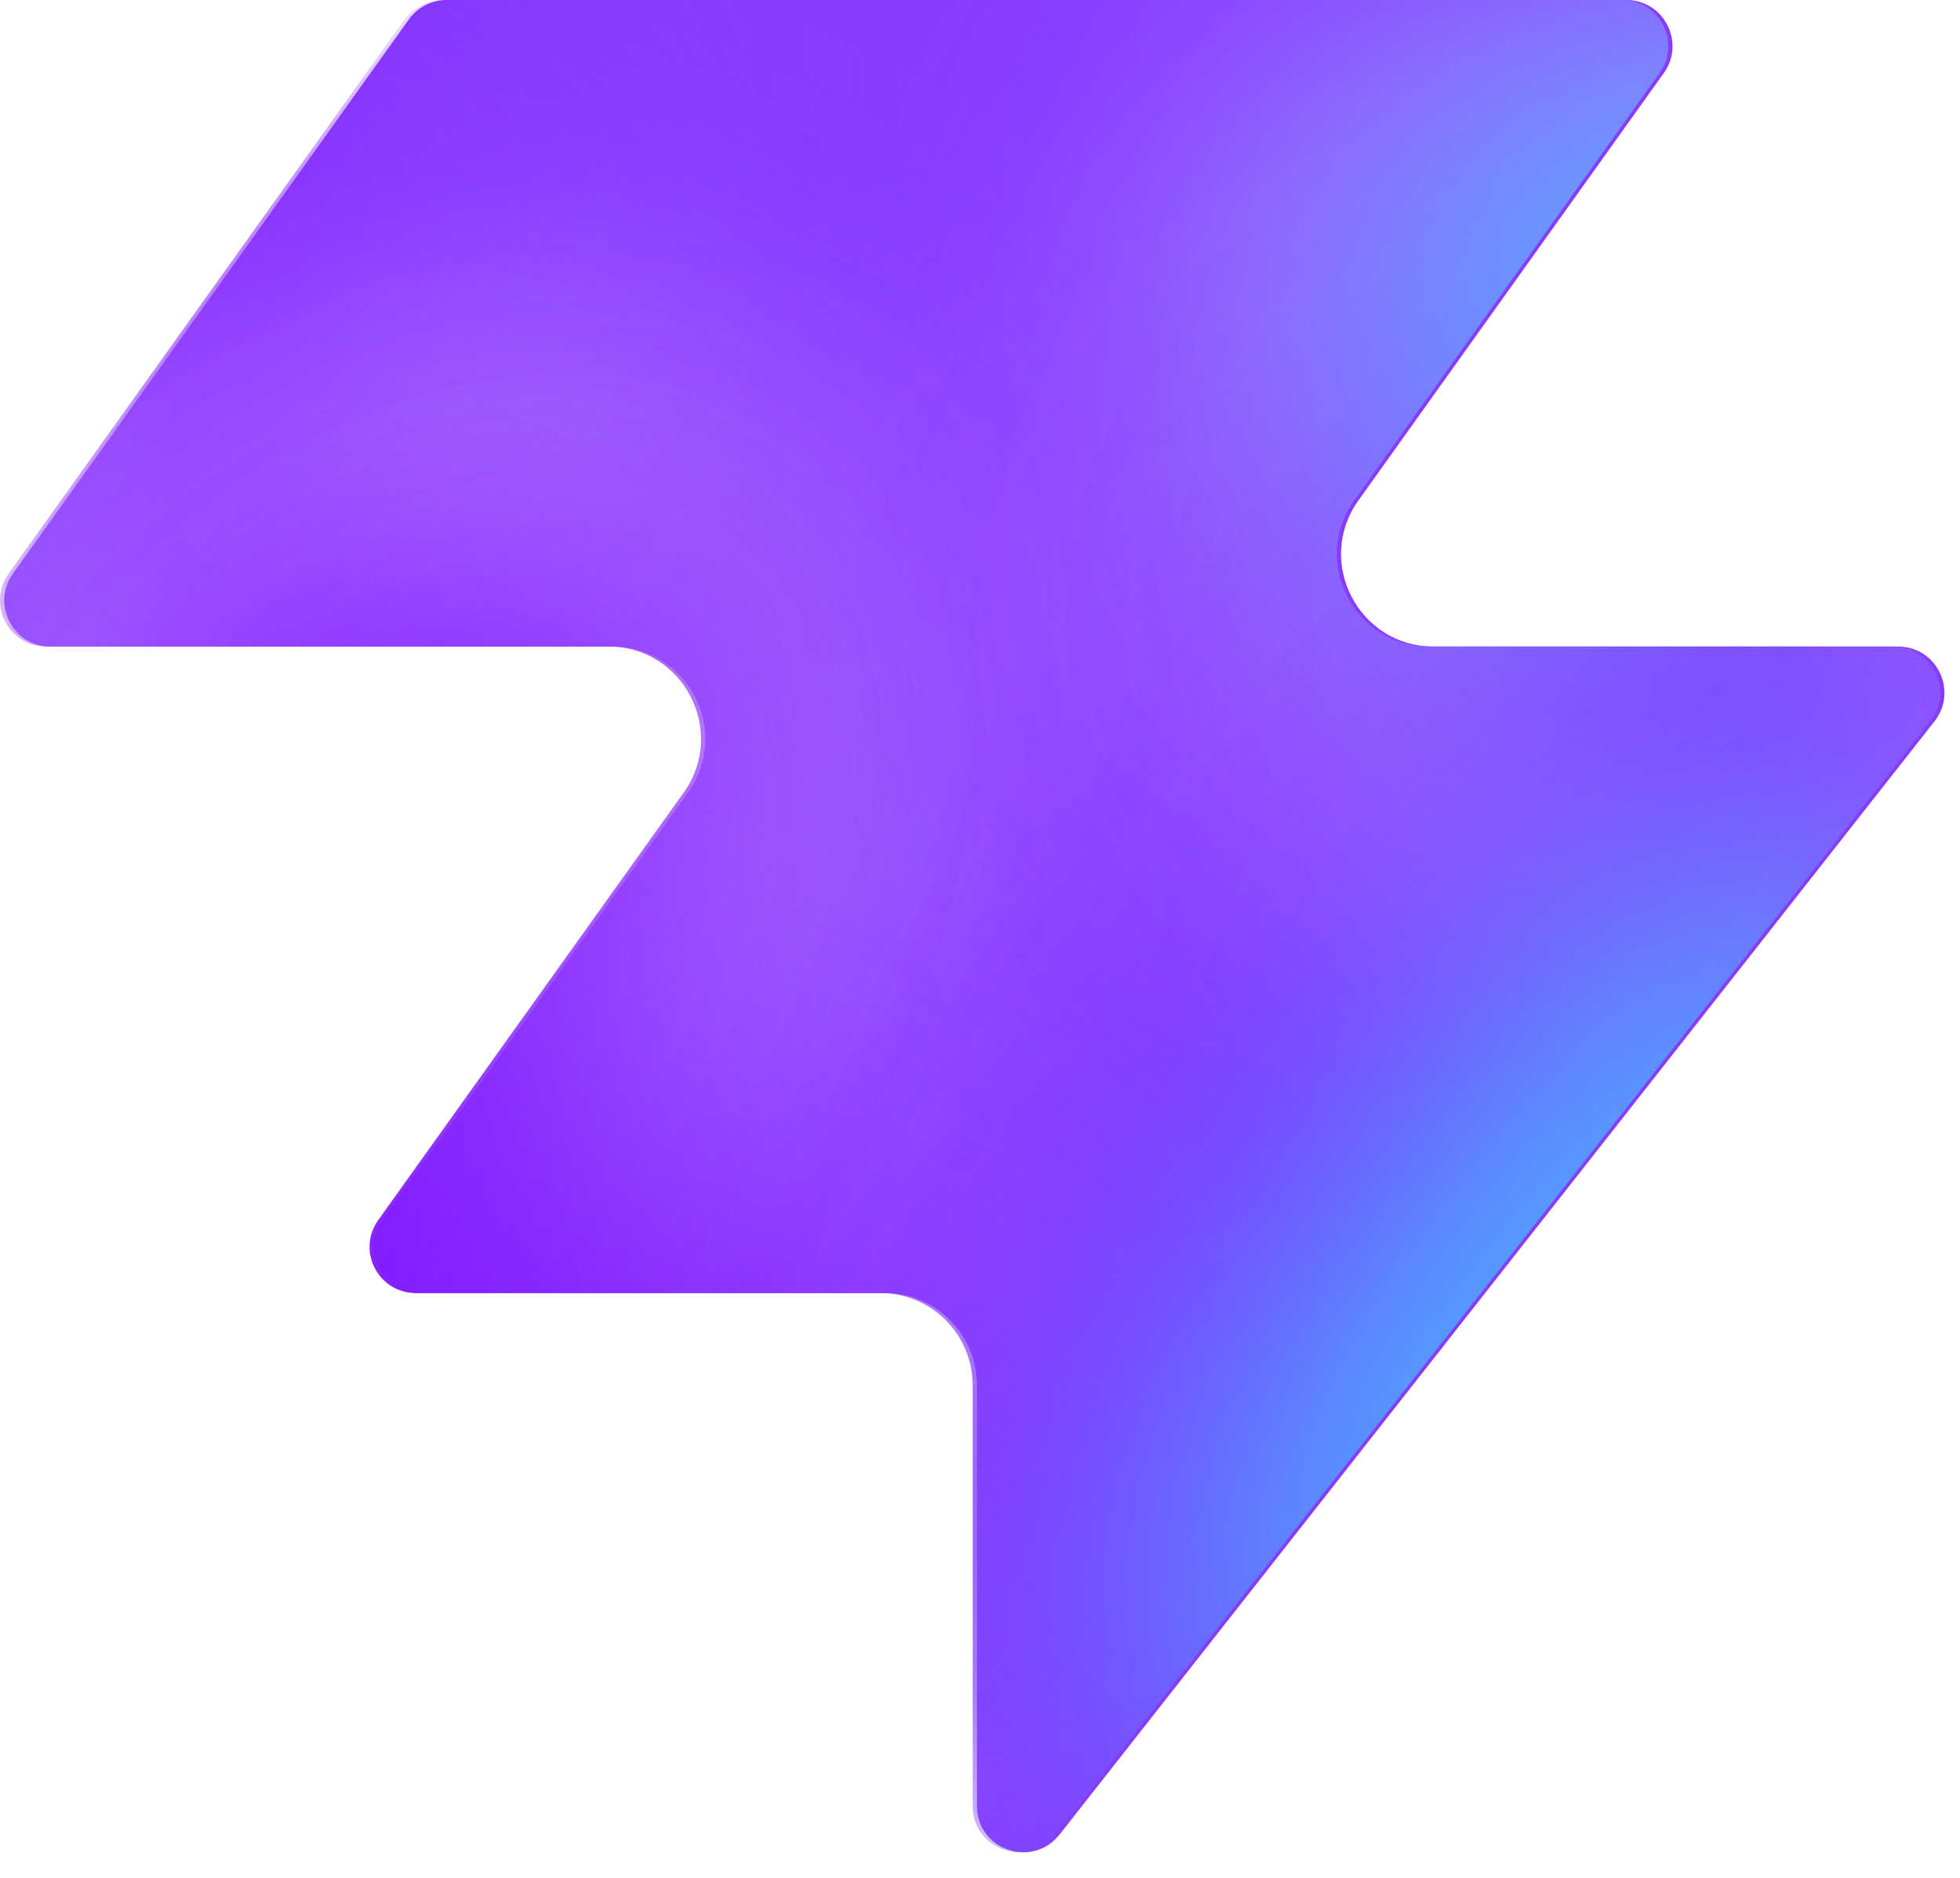
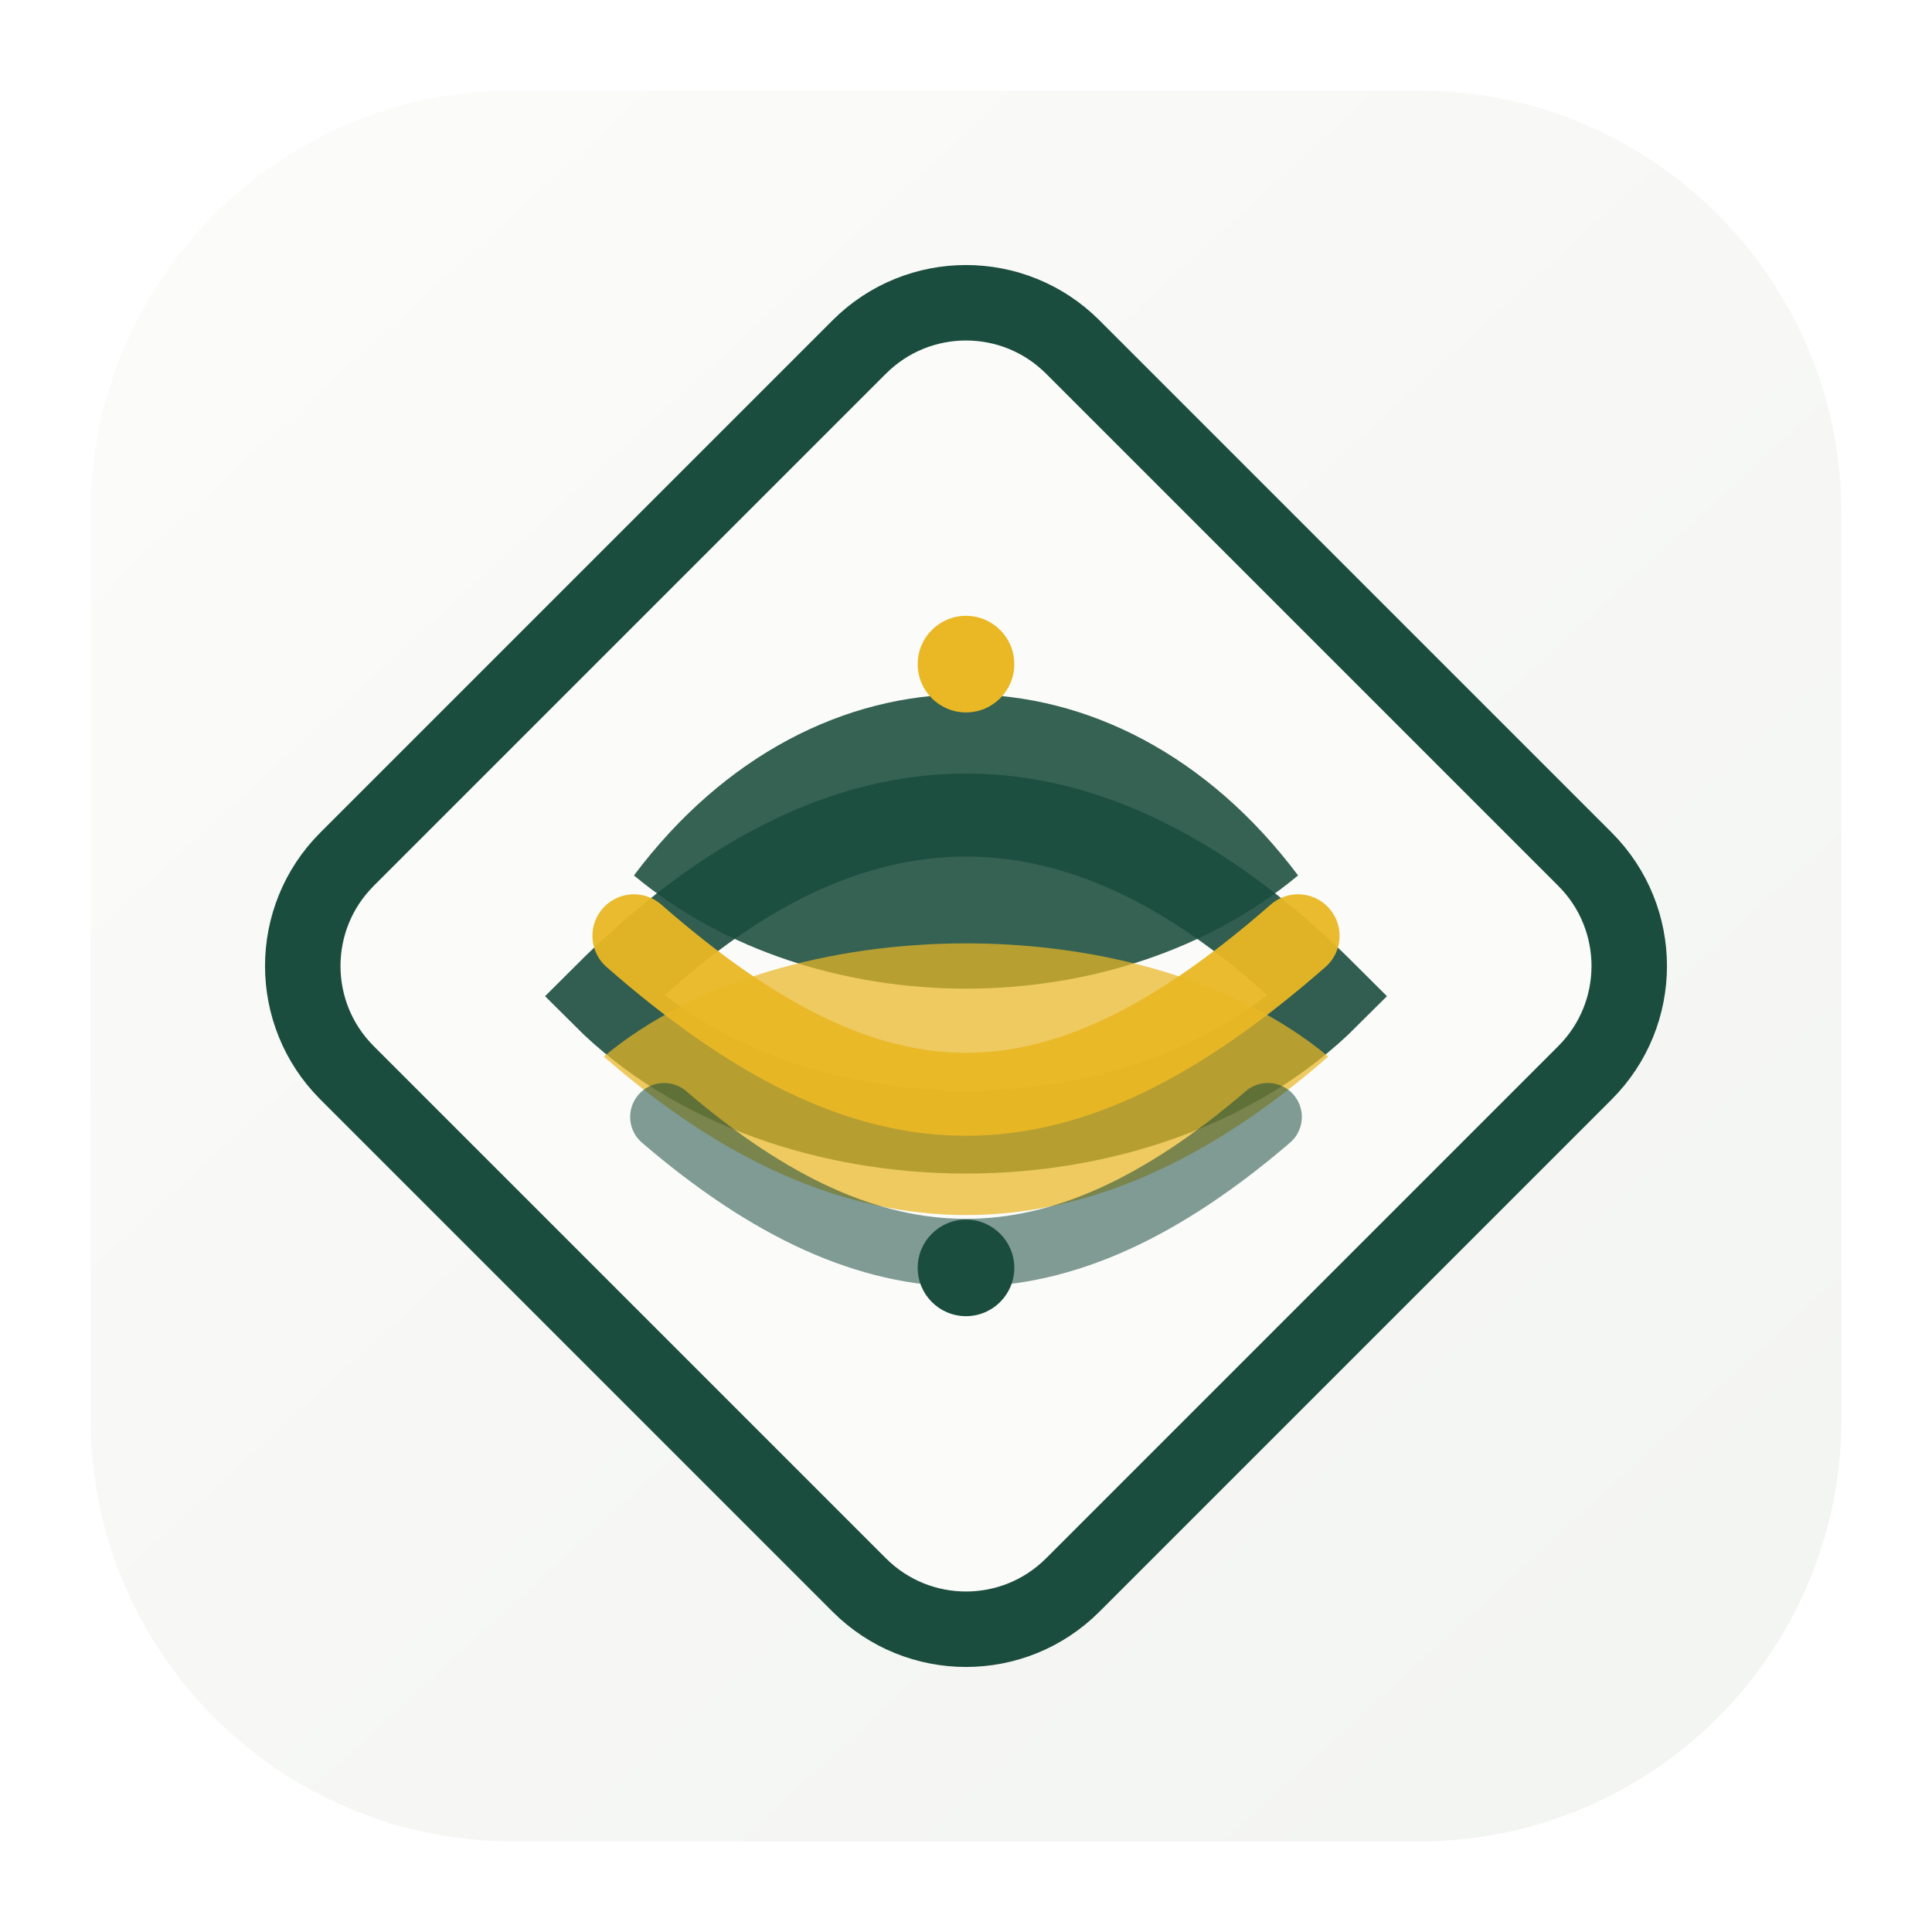
- <svg xmlns="http://www.w3.org/2000/svg" width="48" height="46" fill="none" viewBox="0 0 48 46">
-   <path fill="#863bff" d="M25.946 44.938c-.664.845-2.021.375-2.021-.698V33.937a2.26 2.26 0 0 0-2.262-2.262H10.287c-.92 0-1.456-1.04-.92-1.788l7.48-10.471c1.07-1.497 0-3.578-1.842-3.578H1.237c-.92 0-1.456-1.04-.92-1.788L10.013.474c.214-.297.556-.474.92-.474h28.894c.92 0 1.456 1.04.92 1.788l-7.48 10.471c-1.07 1.498 0 3.579 1.842 3.579h11.377c.943 0 1.473 1.088.89 1.83L25.947 44.94z" style="fill:#863bff;fill:color(display-p3 .525 .23 1);fill-opacity:1" />
-   <mask id="a" width="48" height="46" x="0" y="0" maskUnits="userSpaceOnUse" style="mask-type:alpha">
-     <path fill="#000" d="M25.842 44.938c-.664.844-2.021.375-2.021-.698V33.937a2.26 2.26 0 0 0-2.262-2.262H10.183c-.92 0-1.456-1.04-.92-1.788l7.48-10.471c1.07-1.498 0-3.579-1.842-3.579H1.133c-.92 0-1.456-1.04-.92-1.787L9.91.473c.214-.297.556-.474.92-.474h28.894c.92 0 1.456 1.04.92 1.788l-7.48 10.471c-1.07 1.498 0 3.578 1.842 3.578h11.377c.943 0 1.473 1.088.89 1.832L25.843 44.94z" style="fill:#000;fill-opacity:1" />
-   </mask>
-   <g mask="url(#a)">
-     <g filter="url(#b)">
-       <ellipse cx="5.508" cy="14.704" fill="#ede6ff" rx="5.508" ry="14.704" style="fill:#ede6ff;fill:color(display-p3 .927 .903 1);fill-opacity:1" transform="matrix(.00324 1 1 -.00324 -4.47 31.516)" />
-     </g>
-     <g filter="url(#c)">
-       <ellipse cx="10.399" cy="29.851" fill="#ede6ff" rx="10.399" ry="29.851" style="fill:#ede6ff;fill:color(display-p3 .927 .903 1);fill-opacity:1" transform="matrix(.00324 1 1 -.00324 -39.328 7.883)" />
-     </g>
-     <g filter="url(#d)">
-       <ellipse cx="5.508" cy="30.487" fill="#7e14ff" rx="5.508" ry="30.487" style="fill:#7e14ff;fill:color(display-p3 .492 .077 1);fill-opacity:1" transform="rotate(89.814 -25.913 -14.639)scale(1 -1)" />
-     </g>
-     <g filter="url(#e)">
-       <ellipse cx="5.508" cy="30.599" fill="#7e14ff" rx="5.508" ry="30.599" style="fill:#7e14ff;fill:color(display-p3 .492 .077 1);fill-opacity:1" transform="rotate(89.814 -32.644 -3.334)scale(1 -1)" />
-     </g>
-     <g filter="url(#f)">
-       <ellipse cx="5.508" cy="30.599" fill="#7e14ff" rx="5.508" ry="30.599" style="fill:#7e14ff;fill:color(display-p3 .492 .077 1);fill-opacity:1" transform="matrix(.00324 1 1 -.00324 -34.34 30.47)" />
-     </g>
-     <g filter="url(#g)">
-       <ellipse cx="14.072" cy="22.078" fill="#ede6ff" rx="14.072" ry="22.078" style="fill:#ede6ff;fill:color(display-p3 .927 .903 1);fill-opacity:1" transform="rotate(93.35 24.506 48.493)scale(-1 1)" />
-     </g>
-     <g filter="url(#h)">
-       <ellipse cx="3.47" cy="21.501" fill="#7e14ff" rx="3.47" ry="21.501" style="fill:#7e14ff;fill:color(display-p3 .492 .077 1);fill-opacity:1" transform="rotate(89.009 28.708 47.59)scale(-1 1)" />
-     </g>
-     <g filter="url(#i)">
-       <ellipse cx="3.47" cy="21.501" fill="#7e14ff" rx="3.47" ry="21.501" style="fill:#7e14ff;fill:color(display-p3 .492 .077 1);fill-opacity:1" transform="rotate(89.009 28.708 47.59)scale(-1 1)" />
-     </g>
-     <g filter="url(#j)">
-       <ellipse cx=".387" cy="8.972" fill="#7e14ff" rx="4.407" ry="29.108" style="fill:#7e14ff;fill:color(display-p3 .492 .077 1);fill-opacity:1" transform="rotate(39.51 .387 8.972)" />
-     </g>
-     <g filter="url(#k)">
-       <ellipse cx="47.523" cy="-6.092" fill="#7e14ff" rx="4.407" ry="29.108" style="fill:#7e14ff;fill:color(display-p3 .492 .077 1);fill-opacity:1" transform="rotate(37.892 47.523 -6.092)" />
-     </g>
-     <g filter="url(#l)">
-       <ellipse cx="41.412" cy="6.333" fill="#47bfff" rx="5.971" ry="9.665" style="fill:#47bfff;fill:color(display-p3 .28 .748 1);fill-opacity:1" transform="rotate(37.892 41.412 6.333)" />
-     </g>
-     <g filter="url(#m)">
-       <ellipse cx="-1.879" cy="38.332" fill="#7e14ff" rx="4.407" ry="29.108" style="fill:#7e14ff;fill:color(display-p3 .492 .077 1);fill-opacity:1" transform="rotate(37.892 -1.88 38.332)" />
-     </g>
-     <g filter="url(#n)">
-       <ellipse cx="-1.879" cy="38.332" fill="#7e14ff" rx="4.407" ry="29.108" style="fill:#7e14ff;fill:color(display-p3 .492 .077 1);fill-opacity:1" transform="rotate(37.892 -1.88 38.332)" />
-     </g>
-     <g filter="url(#o)">
-       <ellipse cx="35.651" cy="29.907" fill="#7e14ff" rx="4.407" ry="29.108" style="fill:#7e14ff;fill:color(display-p3 .492 .077 1);fill-opacity:1" transform="rotate(37.892 35.651 29.907)" />
-     </g>
-     <g filter="url(#p)">
-       <ellipse cx="38.418" cy="32.4" fill="#47bfff" rx="5.971" ry="15.297" style="fill:#47bfff;fill:color(display-p3 .28 .748 1);fill-opacity:1" transform="rotate(37.892 38.418 32.4)" />
-     </g>
+ <svg xmlns="http://www.w3.org/2000/svg" viewBox="0 0 128 128" fill="none" role="img" aria-label="ToneLoom">
+   <defs>
+     <linearGradient id="tl-canvas" x1="20" y1="16" x2="108" y2="112" gradientUnits="userSpaceOnUse">
+       <stop stop-color="#FBFBFA" />
+       <stop offset="1" stop-color="#F3F5F2" />
+     </linearGradient>
+   </defs>
+   <rect x="6" y="6" width="116" height="116" rx="28" fill="url(#tl-canvas)" />
+   <g transform="translate(64 64)">
+     <rect x="-34" y="-34" width="68" height="68" rx="10" transform="rotate(45)" fill="#FBFBFA" stroke="#1B4D3E" stroke-width="5" stroke-linejoin="round" />
+     <path d="M-22 -6 C-10 -22 10 -22 22 -6 C10 4 -10 4 -22 -6 Z" fill="#1B4D3E" fill-opacity="0.88" />
+     <path d="M-24 2 C-8 -14 8 -14 24 2 C12 14 -12 14 -24 2 Z" fill="none" stroke="#1B4D3E" stroke-opacity="0.9" stroke-width="5.5" stroke-linecap="round" />
+     <path d="M-24 6 C-8 20 8 20 24 6 C12 -4 -12 -4 -24 6 Z" fill="#E9B824" fill-opacity="0.72" />
+     <path d="M-22 -2 C-6 12 6 12 22 -2" fill="none" stroke="#E9B824" stroke-opacity="0.95" stroke-width="5.5" stroke-linecap="round" />
+     <path d="M-20 10 C-6 22 6 22 20 10" fill="none" stroke="#1B4D3E" stroke-opacity="0.55" stroke-width="4.5" stroke-linecap="round" />
+     <circle cx="0" cy="-20" r="3.2" fill="#E9B824" />
+     <circle cx="0" cy="20" r="3.2" fill="#1B4D3E" />
  </g>
-   <defs>
-     <filter id="b" width="60.045" height="41.654" x="-19.77" y="16.149" color-interpolation-filters="sRGB" filterUnits="userSpaceOnUse">
-       <feFlood flood-opacity="0" result="BackgroundImageFix" />
-       <feBlend in="SourceGraphic" in2="BackgroundImageFix" result="shape" />
-       <feGaussianBlur result="effect1_foregroundBlur_2002_17158" stdDeviation="7.659" />
-     </filter>
-     <filter id="c" width="90.34" height="51.437" x="-54.613" y="-7.533" color-interpolation-filters="sRGB" filterUnits="userSpaceOnUse">
-       <feFlood flood-opacity="0" result="BackgroundImageFix" />
-       <feBlend in="SourceGraphic" in2="BackgroundImageFix" result="shape" />
-       <feGaussianBlur result="effect1_foregroundBlur_2002_17158" stdDeviation="7.659" />
-     </filter>
-     <filter id="d" width="79.355" height="29.4" x="-49.64" y="2.03" color-interpolation-filters="sRGB" filterUnits="userSpaceOnUse">
-       <feFlood flood-opacity="0" result="BackgroundImageFix" />
-       <feBlend in="SourceGraphic" in2="BackgroundImageFix" result="shape" />
-       <feGaussianBlur result="effect1_foregroundBlur_2002_17158" stdDeviation="4.596" />
-     </filter>
-     <filter id="e" width="79.579" height="29.4" x="-45.045" y="20.029" color-interpolation-filters="sRGB" filterUnits="userSpaceOnUse">
-       <feFlood flood-opacity="0" result="BackgroundImageFix" />
-       <feBlend in="SourceGraphic" in2="BackgroundImageFix" result="shape" />
-       <feGaussianBlur result="effect1_foregroundBlur_2002_17158" stdDeviation="4.596" />
-     </filter>
-     <filter id="f" width="79.579" height="29.4" x="-43.513" y="21.178" color-interpolation-filters="sRGB" filterUnits="userSpaceOnUse">
-       <feFlood flood-opacity="0" result="BackgroundImageFix" />
-       <feBlend in="SourceGraphic" in2="BackgroundImageFix" result="shape" />
-       <feGaussianBlur result="effect1_foregroundBlur_2002_17158" stdDeviation="4.596" />
-     </filter>
-     <filter id="g" width="74.749" height="58.852" x="15.756" y="-17.901" color-interpolation-filters="sRGB" filterUnits="userSpaceOnUse">
-       <feFlood flood-opacity="0" result="BackgroundImageFix" />
-       <feBlend in="SourceGraphic" in2="BackgroundImageFix" result="shape" />
-       <feGaussianBlur result="effect1_foregroundBlur_2002_17158" stdDeviation="7.659" />
-     </filter>
-     <filter id="h" width="61.377" height="25.362" x="23.548" y="2.284" color-interpolation-filters="sRGB" filterUnits="userSpaceOnUse">
-       <feFlood flood-opacity="0" result="BackgroundImageFix" />
-       <feBlend in="SourceGraphic" in2="BackgroundImageFix" result="shape" />
-       <feGaussianBlur result="effect1_foregroundBlur_2002_17158" stdDeviation="4.596" />
-     </filter>
-     <filter id="i" width="61.377" height="25.362" x="23.548" y="2.284" color-interpolation-filters="sRGB" filterUnits="userSpaceOnUse">
-       <feFlood flood-opacity="0" result="BackgroundImageFix" />
-       <feBlend in="SourceGraphic" in2="BackgroundImageFix" result="shape" />
-       <feGaussianBlur result="effect1_foregroundBlur_2002_17158" stdDeviation="4.596" />
-     </filter>
-     <filter id="j" width="56.045" height="63.649" x="-27.636" y="-22.853" color-interpolation-filters="sRGB" filterUnits="userSpaceOnUse">
-       <feFlood flood-opacity="0" result="BackgroundImageFix" />
-       <feBlend in="SourceGraphic" in2="BackgroundImageFix" result="shape" />
-       <feGaussianBlur result="effect1_foregroundBlur_2002_17158" stdDeviation="4.596" />
-     </filter>
-     <filter id="k" width="54.814" height="64.646" x="20.116" y="-38.415" color-interpolation-filters="sRGB" filterUnits="userSpaceOnUse">
-       <feFlood flood-opacity="0" result="BackgroundImageFix" />
-       <feBlend in="SourceGraphic" in2="BackgroundImageFix" result="shape" />
-       <feGaussianBlur result="effect1_foregroundBlur_2002_17158" stdDeviation="4.596" />
-     </filter>
-     <filter id="l" width="33.541" height="35.313" x="24.641" y="-11.323" color-interpolation-filters="sRGB" filterUnits="userSpaceOnUse">
-       <feFlood flood-opacity="0" result="BackgroundImageFix" />
-       <feBlend in="SourceGraphic" in2="BackgroundImageFix" result="shape" />
-       <feGaussianBlur result="effect1_foregroundBlur_2002_17158" stdDeviation="4.596" />
-     </filter>
-     <filter id="m" width="54.814" height="64.646" x="-29.286" y="6.009" color-interpolation-filters="sRGB" filterUnits="userSpaceOnUse">
-       <feFlood flood-opacity="0" result="BackgroundImageFix" />
-       <feBlend in="SourceGraphic" in2="BackgroundImageFix" result="shape" />
-       <feGaussianBlur result="effect1_foregroundBlur_2002_17158" stdDeviation="4.596" />
-     </filter>
-     <filter id="n" width="54.814" height="64.646" x="-29.286" y="6.009" color-interpolation-filters="sRGB" filterUnits="userSpaceOnUse">
-       <feFlood flood-opacity="0" result="BackgroundImageFix" />
-       <feBlend in="SourceGraphic" in2="BackgroundImageFix" result="shape" />
-       <feGaussianBlur result="effect1_foregroundBlur_2002_17158" stdDeviation="4.596" />
-     </filter>
-     <filter id="o" width="54.814" height="64.646" x="8.244" y="-2.416" color-interpolation-filters="sRGB" filterUnits="userSpaceOnUse">
-       <feFlood flood-opacity="0" result="BackgroundImageFix" />
-       <feBlend in="SourceGraphic" in2="BackgroundImageFix" result="shape" />
-       <feGaussianBlur result="effect1_foregroundBlur_2002_17158" stdDeviation="4.596" />
-     </filter>
-     <filter id="p" width="39.409" height="43.623" x="18.713" y="10.588" color-interpolation-filters="sRGB" filterUnits="userSpaceOnUse">
-       <feFlood flood-opacity="0" result="BackgroundImageFix" />
-       <feBlend in="SourceGraphic" in2="BackgroundImageFix" result="shape" />
-       <feGaussianBlur result="effect1_foregroundBlur_2002_17158" stdDeviation="4.596" />
-     </filter>
-   </defs>
</svg>
